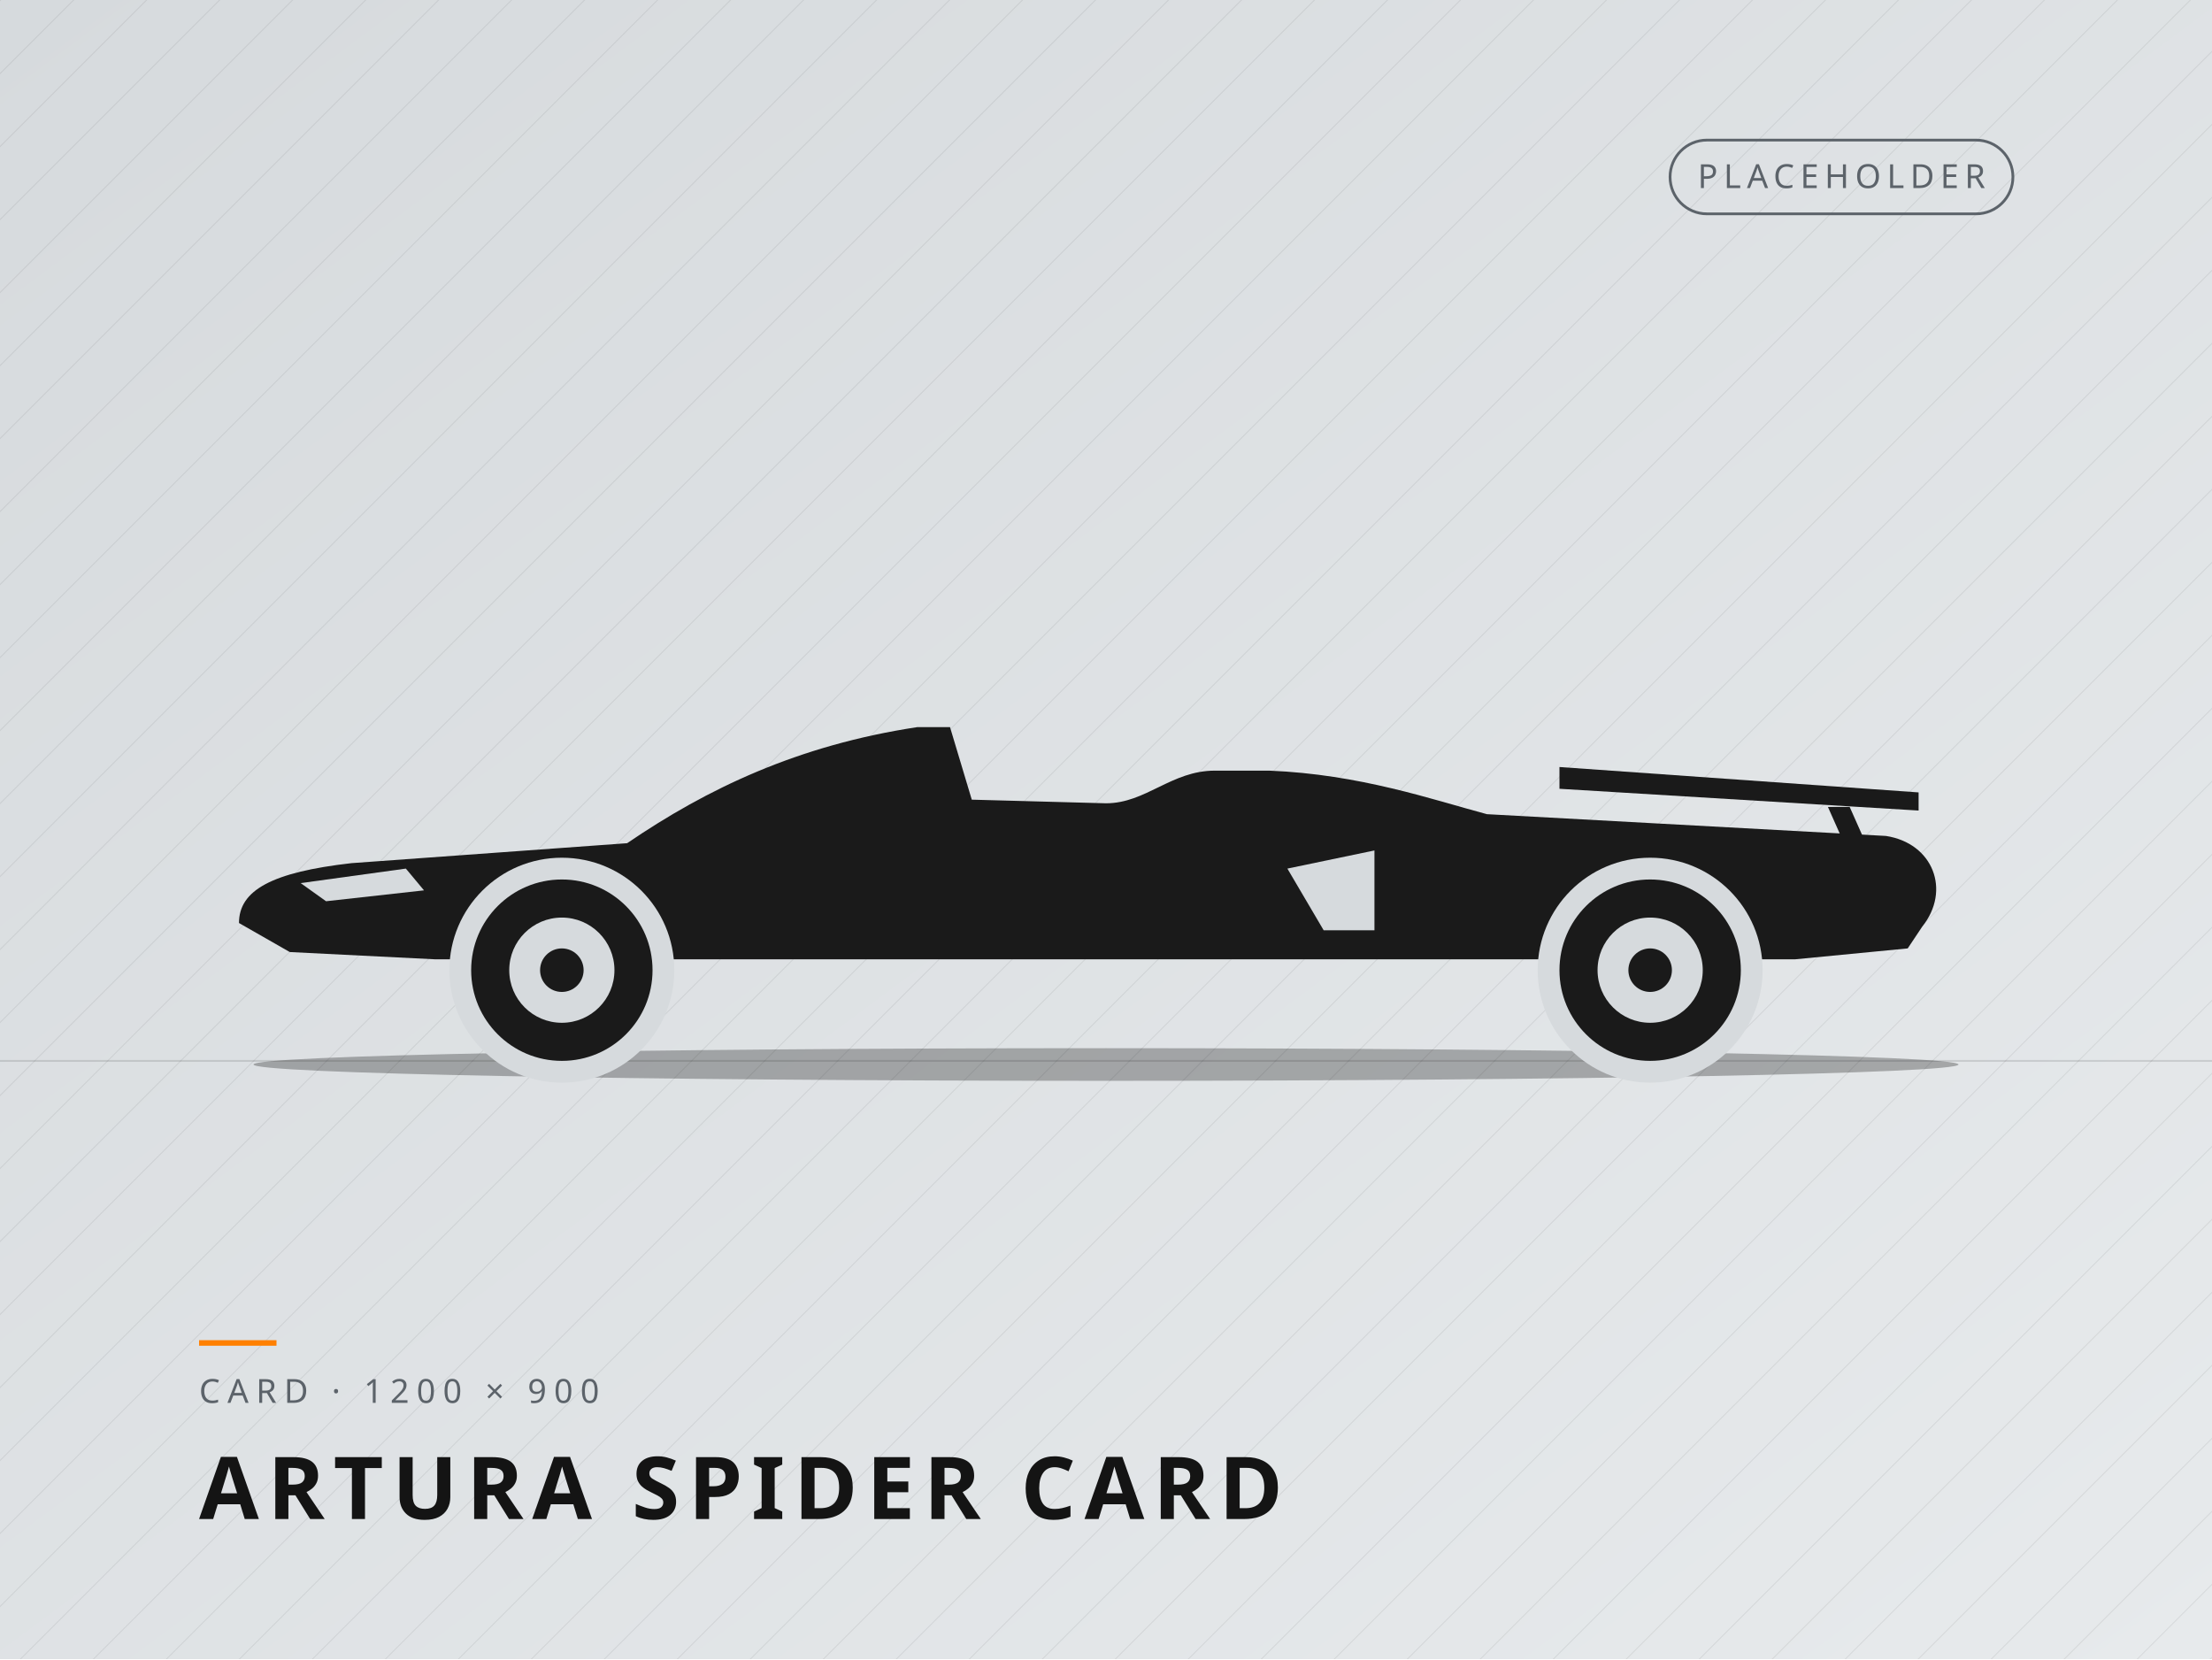
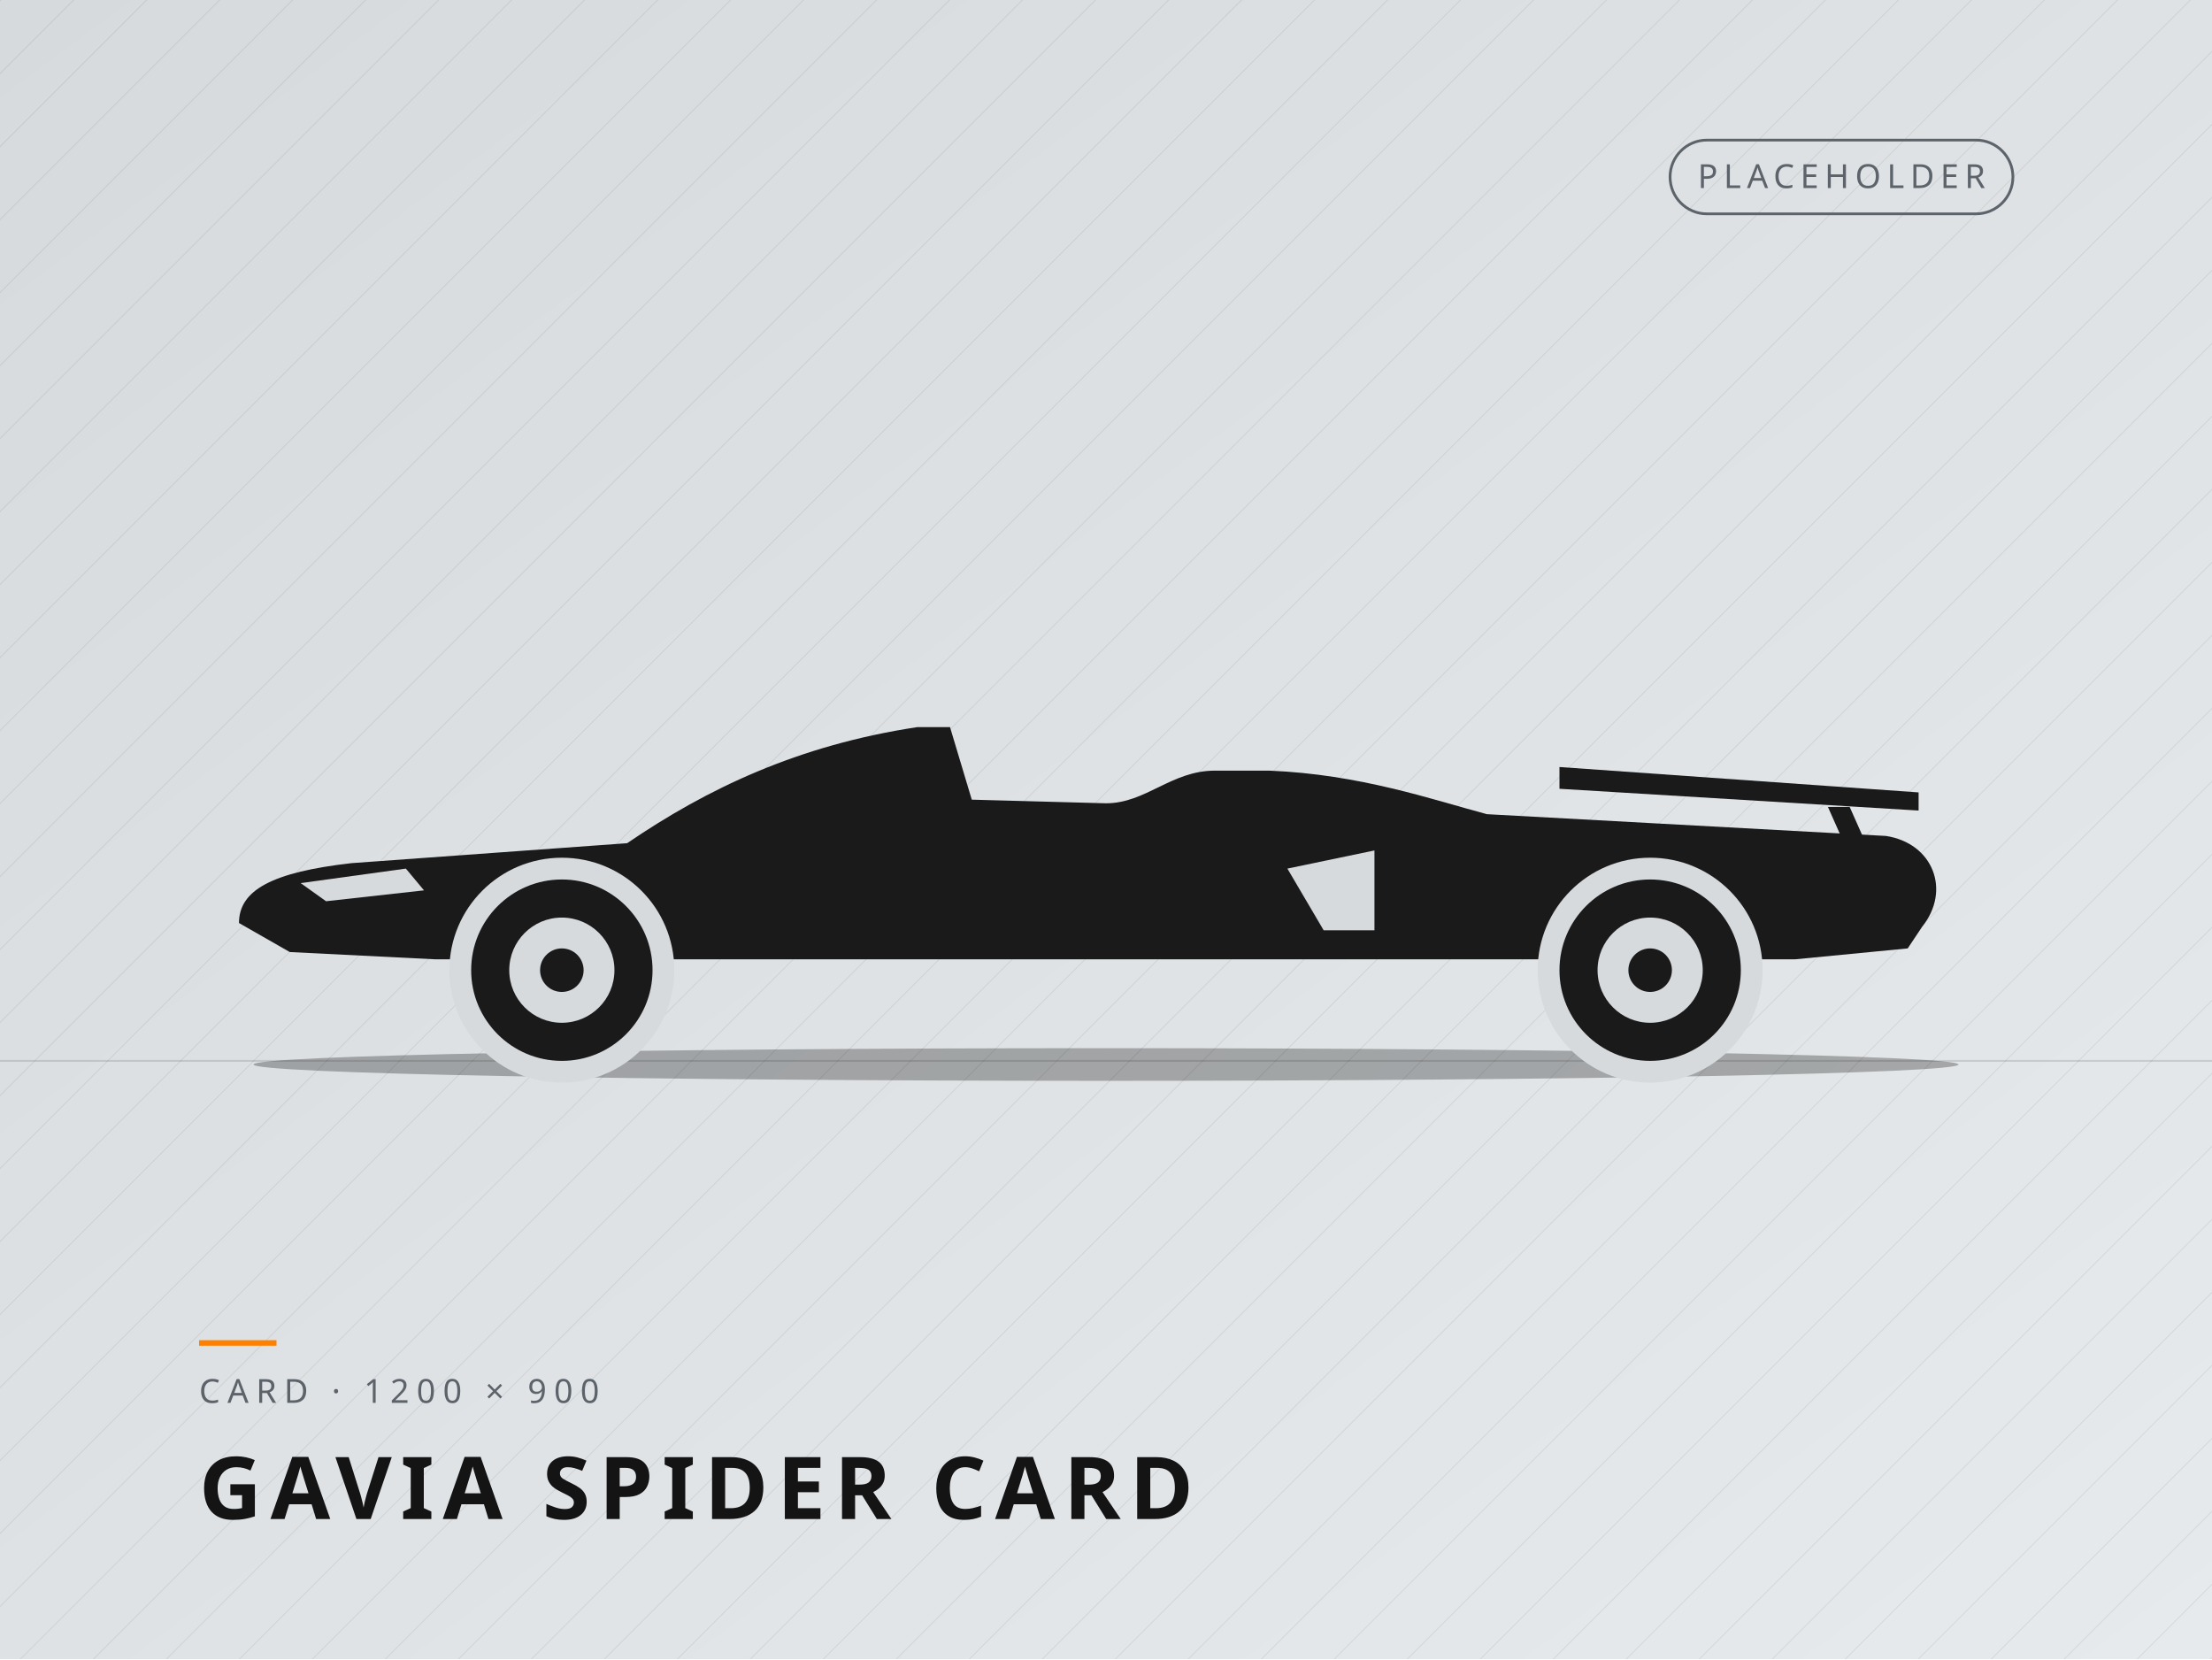
- <svg xmlns="http://www.w3.org/2000/svg" width="1200" height="900" viewBox="0 0 1200 900" role="img" aria-label="Artura Spider card placeholder">
+ <svg xmlns="http://www.w3.org/2000/svg" width="1200" height="900" viewBox="0 0 1200 900" role="img" aria-label="Gavia Spider card placeholder">
  <defs>
    <linearGradient id="g-img-artura-spider-card" x1="0" y1="0" x2="1" y2="1">
      <stop offset="0" stop-color="#d6dadd" />
      <stop offset="1" stop-color="#e7eaec" />
    </linearGradient>
    <pattern id="t-img-artura-spider-card" width="28" height="28" patternUnits="userSpaceOnUse" patternTransform="rotate(45)">
      <line x1="0" y1="0" x2="0" y2="28" stroke="#000000" stroke-width="1" stroke-opacity="0.07" />
    </pattern>
  </defs>
  <rect width="1200" height="900" fill="url(#g-img-artura-spider-card)" />
  <rect width="1200" height="900" fill="url(#t-img-artura-spider-card)" />
  <line x1="0" y1="575.5" x2="1200" y2="575.5" stroke="#000000" stroke-opacity="0.12" stroke-width="1" />
  <g transform="translate(108 260.6) scale(0.984)">
    <ellipse cx="500" cy="322" rx="470" ry="9" fill="#000000" opacity="0.28" />
    <path d="M22 244C22 226 40 216 84 211L236 200C280 170 330 146 396 136L414 136L426 176L500 178C522 178 536 160 560 160L590 160C640 162 680 176 710 184L930 196C956 200 966 226 950 246L942 258L880 264L130 264L50 260Z" fill="#1a1a1a" />
    <path d="M750 158L948 172L948 182L750 170Z M898 180L910 180L918 198L906 198Z" fill="#1a1a1a" />
    <path d="M600 214L648 204L648 248L620 248Z" fill="#d6dadd" />
    <path d="M56 222L114 214L124 226L70 232Z" fill="#d6dadd" />
    <circle cx="200" cy="270" r="62" fill="#d6dadd" />
    <circle cx="200" cy="270" r="50" fill="#1a1a1a" />
    <circle cx="200" cy="270" r="29" fill="#d6dadd" />
    <circle cx="200" cy="270" r="12" fill="#1a1a1a" />
    <circle cx="800" cy="270" r="62" fill="#d6dadd" />
    <circle cx="800" cy="270" r="50" fill="#1a1a1a" />
    <circle cx="800" cy="270" r="29" fill="#d6dadd" />
    <circle cx="800" cy="270" r="12" fill="#1a1a1a" />
  </g>
  <g font-family="system-ui, sans-serif" fill="#141414">
    <rect x="108" y="727" width="42" height="3" fill="#ff8000" />
    <text x="108" y="761" font-size="18" letter-spacing="4" fill="#5c636a">CARD · 1200 × 900</text>
-     <text x="108" y="824" font-size="47" font-weight="600" letter-spacing="4.7">ARTURA SPIDER CARD</text>
+     <text x="108" y="824" font-size="47" font-weight="600" letter-spacing="4.7">GAVIA SPIDER CARD</text>
    <rect x="906" y="76" width="186" height="40" rx="20" fill="none" stroke="#5c636a" stroke-width="1.5" />
    <text x="999" y="102" font-size="18" letter-spacing="3.2" text-anchor="middle" fill="#5c636a">PLACEHOLDER</text>
  </g>
</svg>
